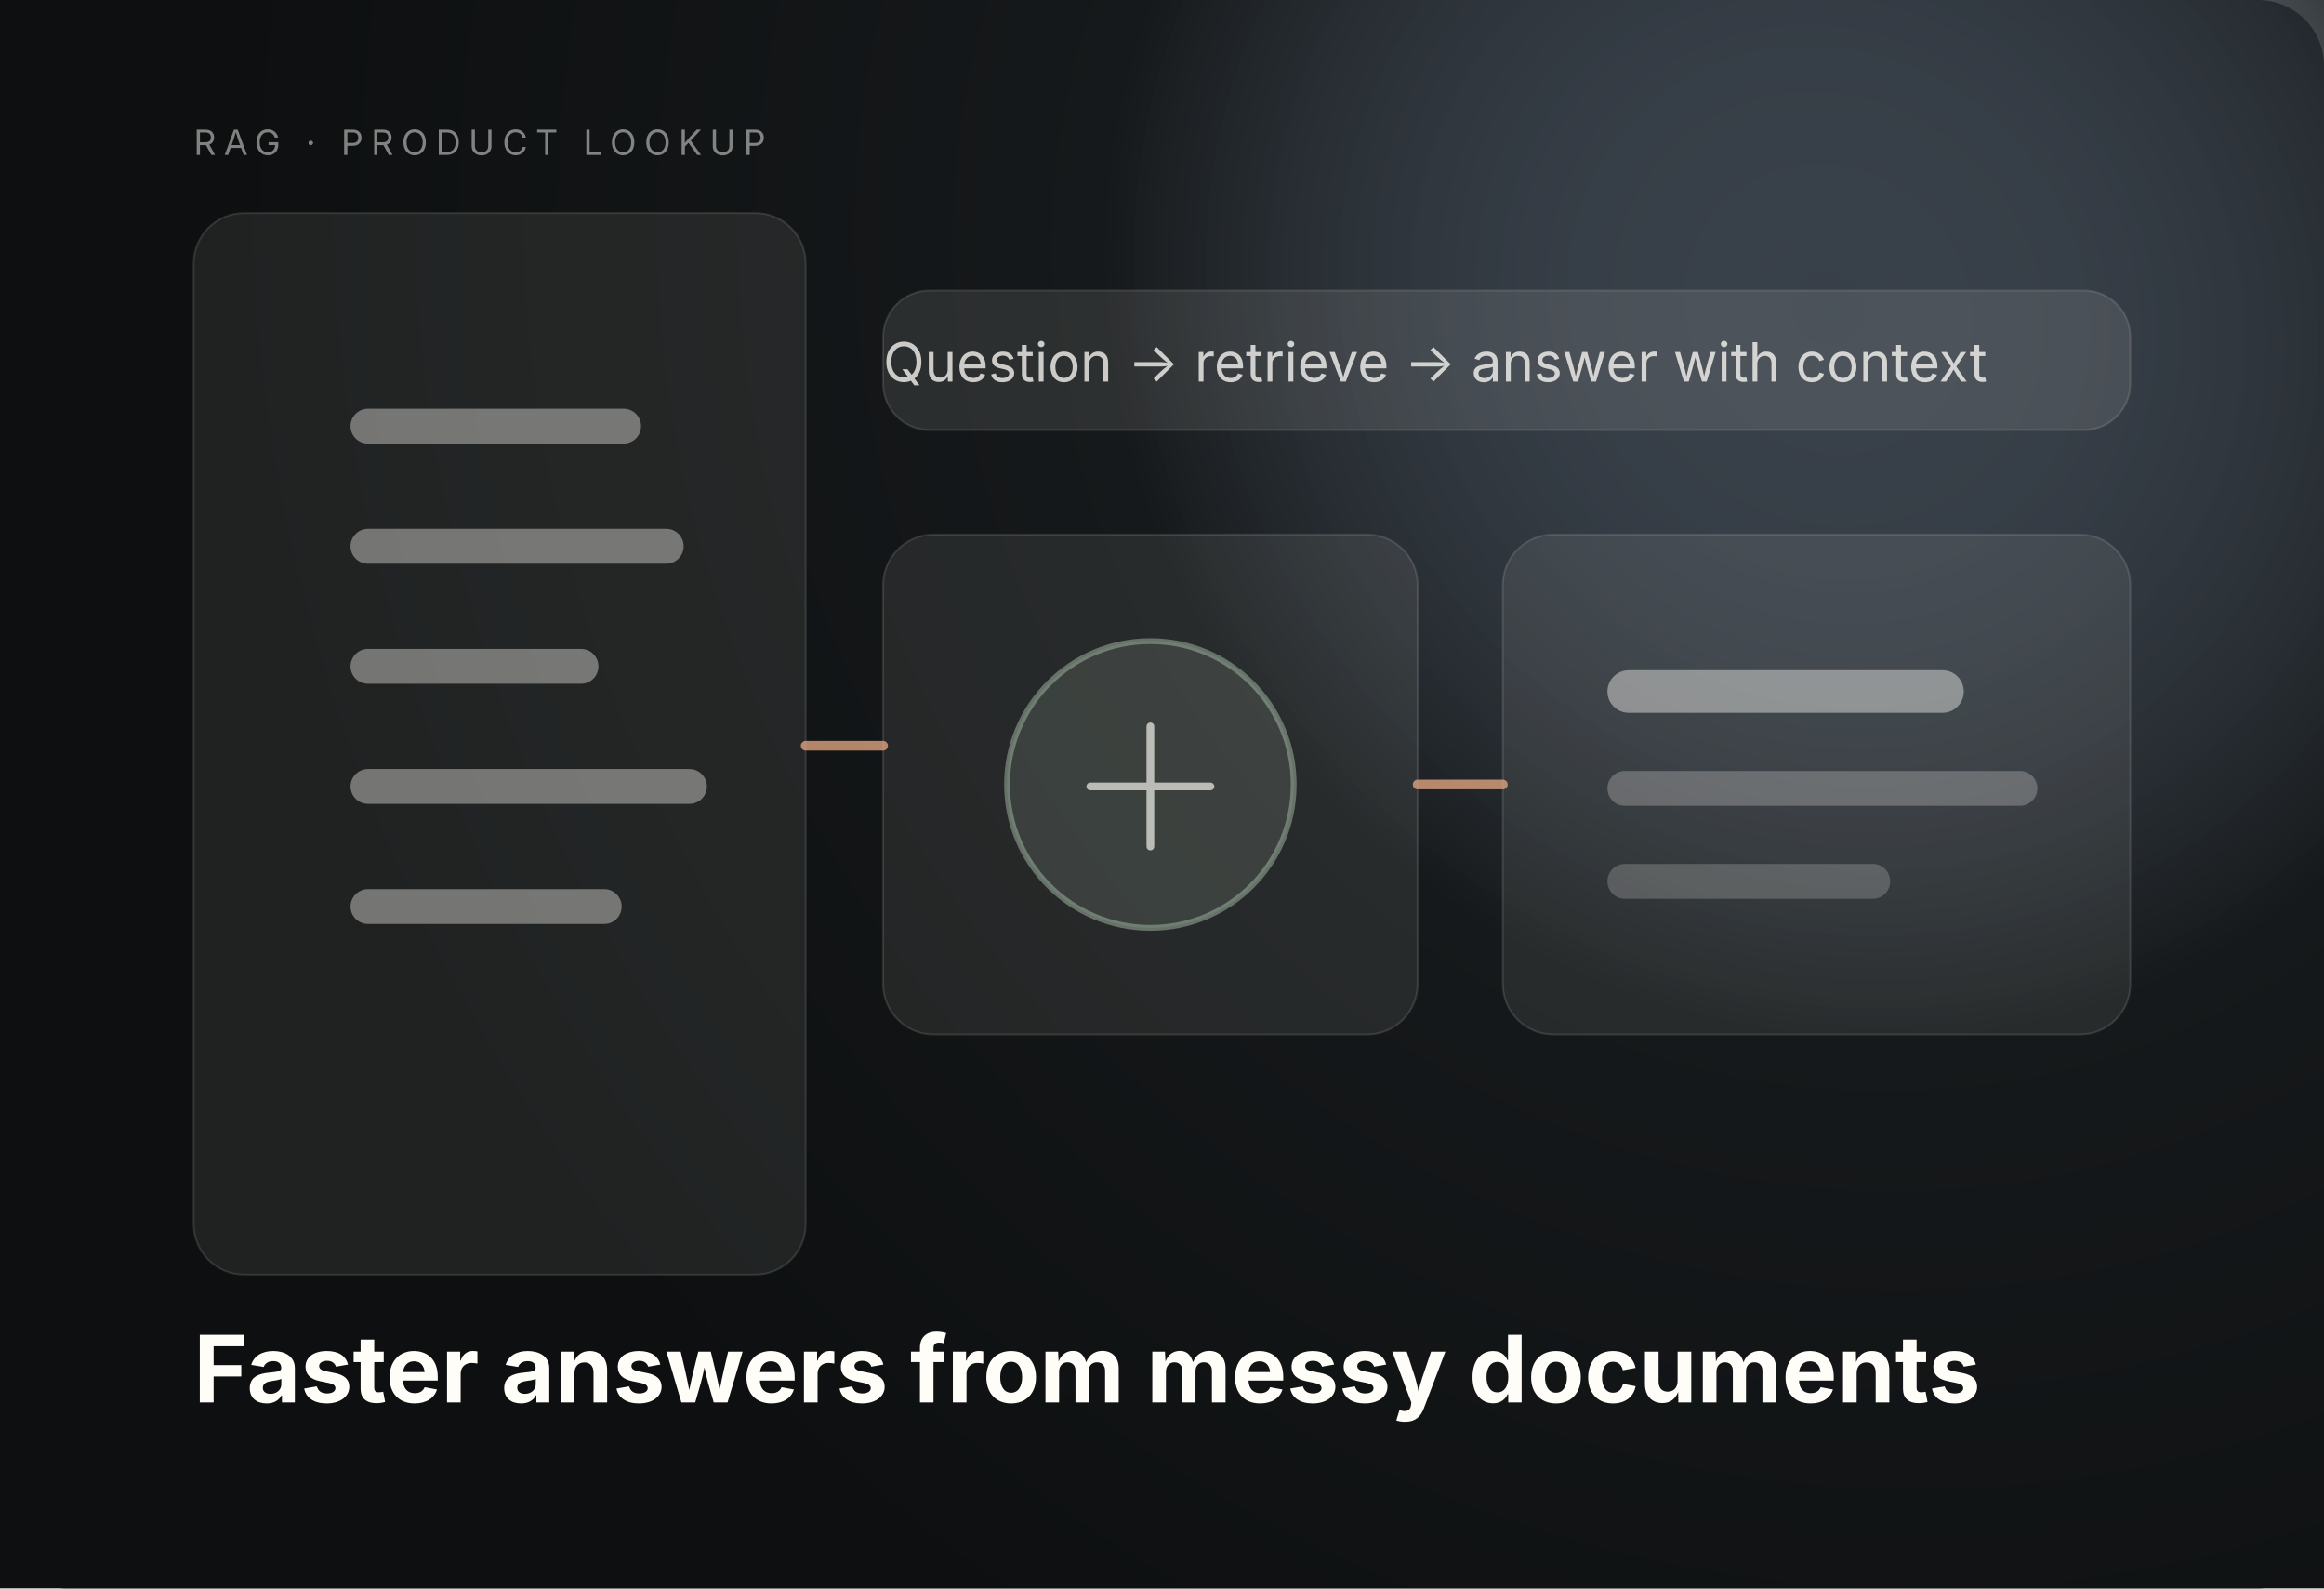
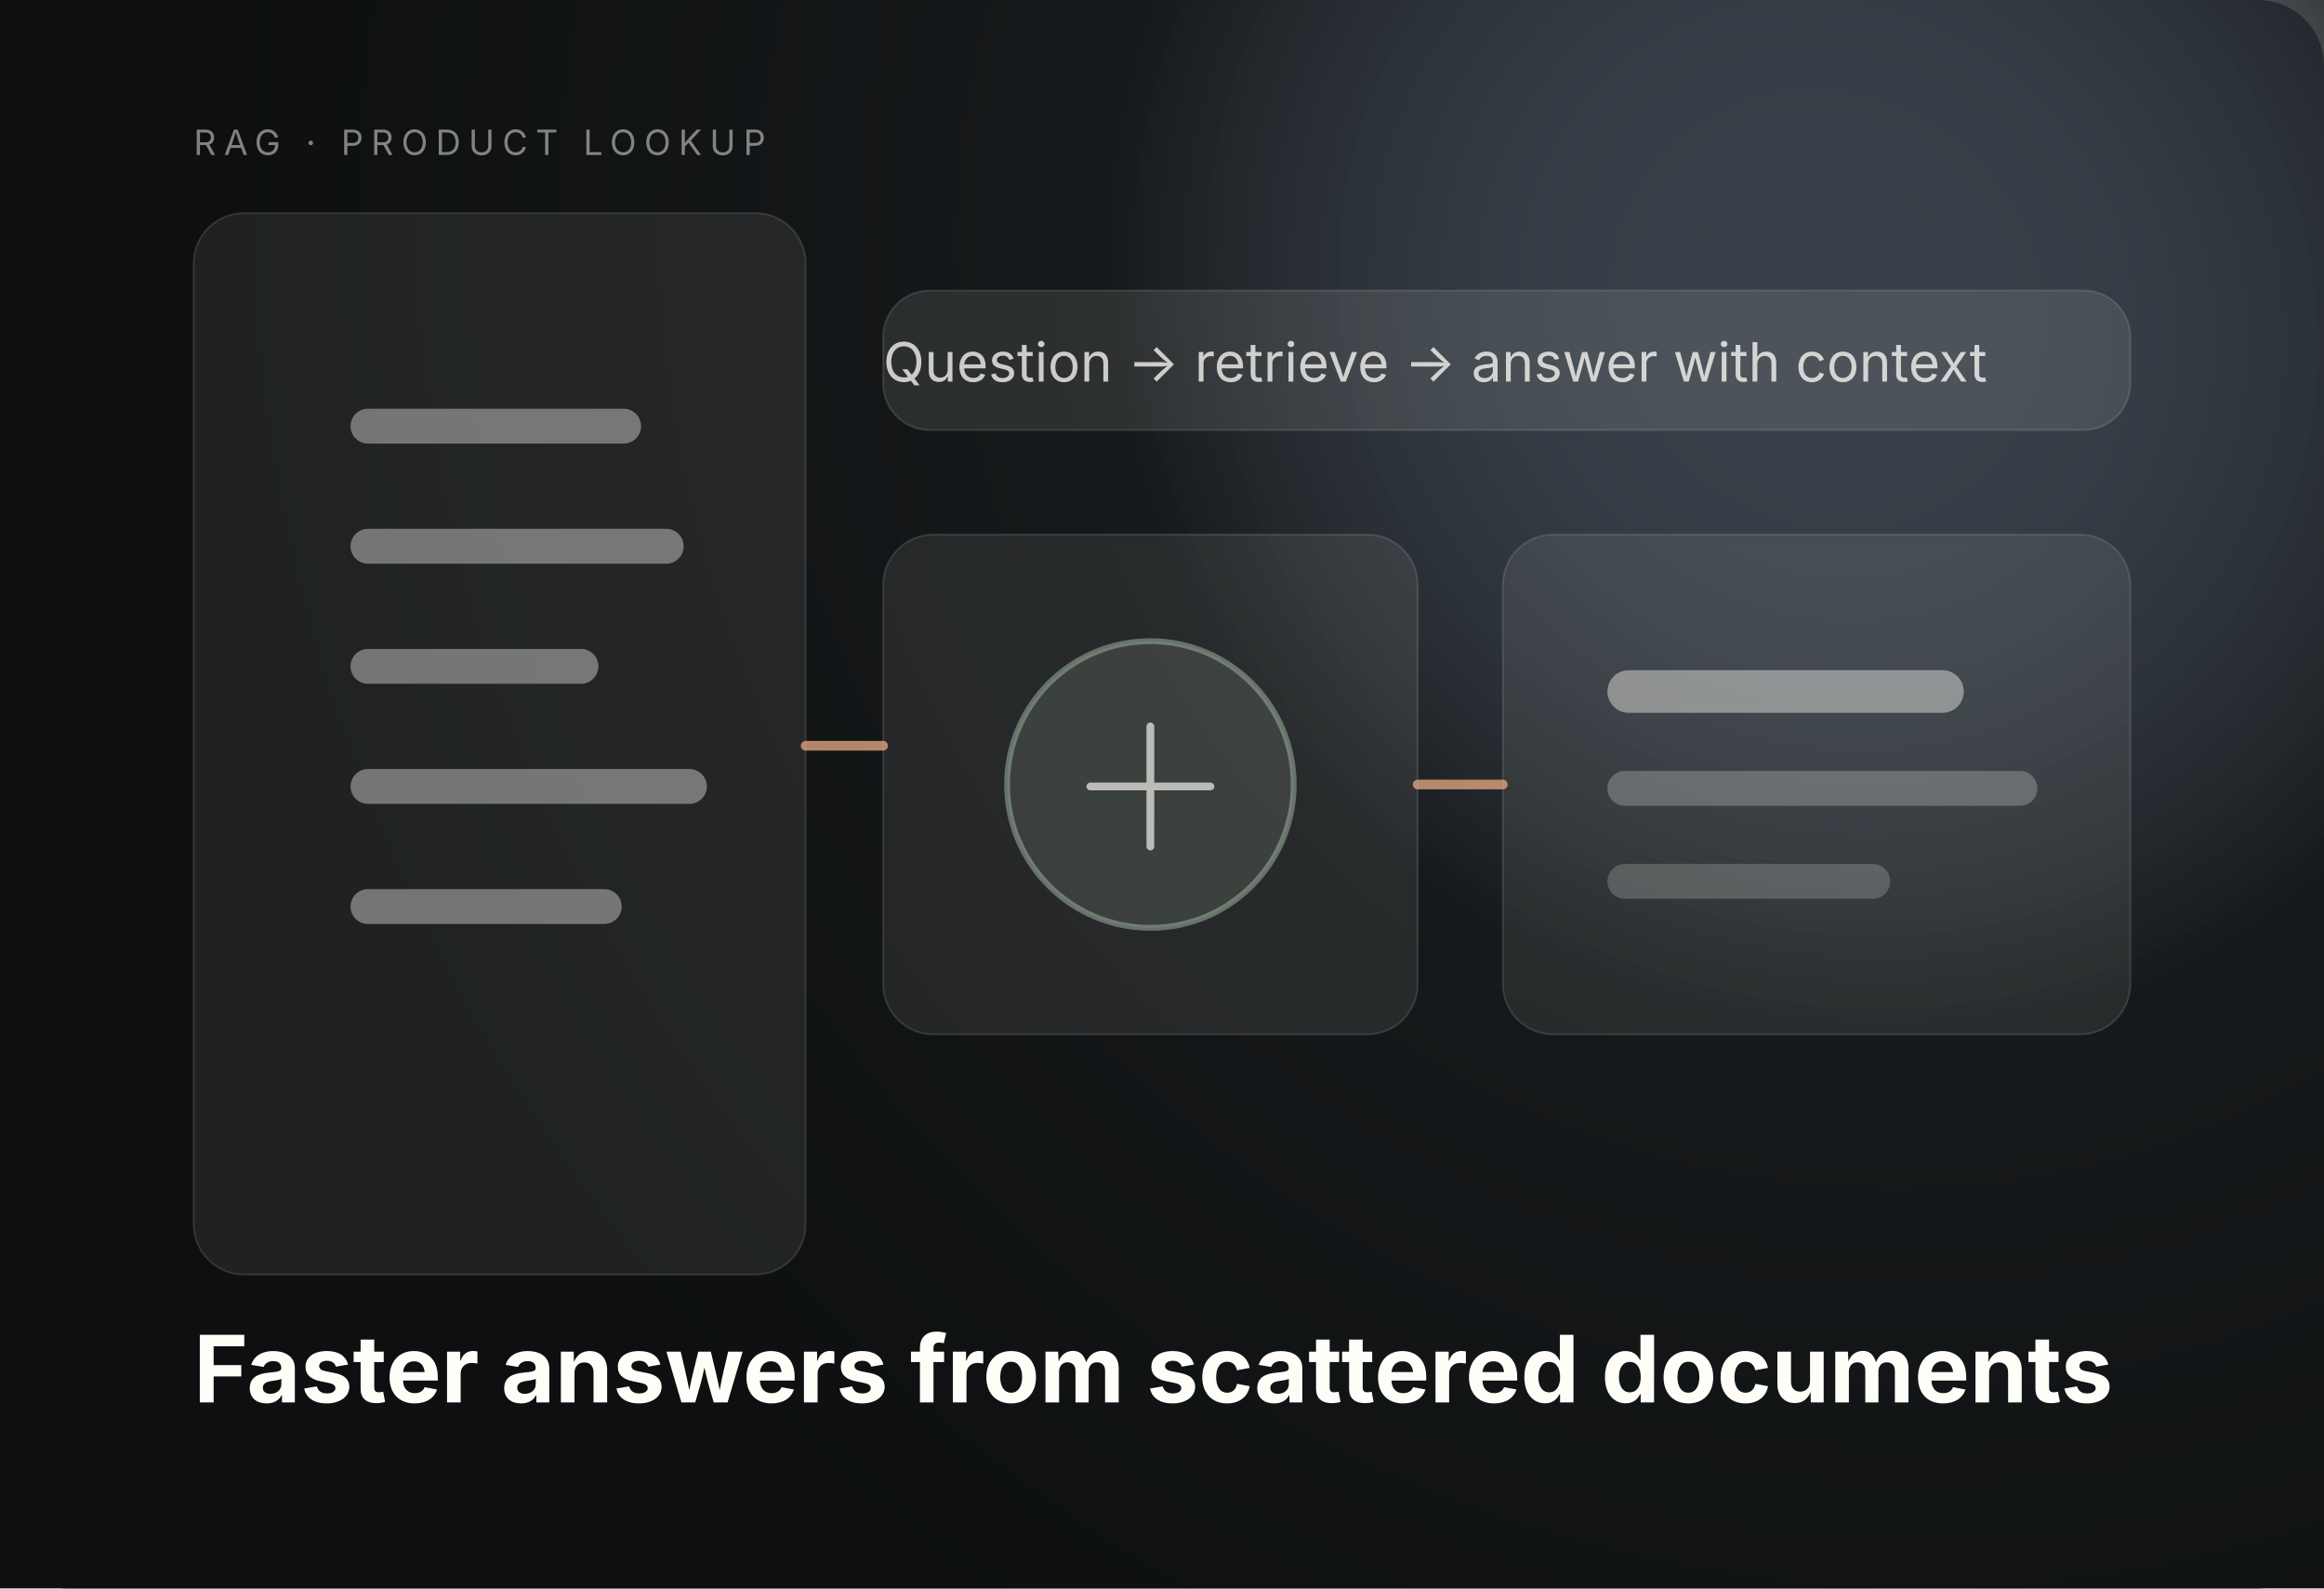
<svg xmlns="http://www.w3.org/2000/svg" width="1200" height="820" viewBox="0 0 1200 820" fill="none">
  <rect width="1200" height="820" rx="34" fill="#111315" />
  <path d="M0 0h1200v820H0z" fill="url(#bg)" />
  <rect x="100" y="110" width="316" height="548" rx="26" fill="#fffdf8" fill-opacity=".08" stroke="#fffdf8" stroke-opacity=".12" />
  <rect x="456" y="150" width="644" height="72" rx="24" fill="#fffdf8" fill-opacity=".1" stroke="#fffdf8" stroke-opacity=".12" />
  <rect x="456" y="276" width="276" height="258" rx="26" fill="#fffdf8" fill-opacity=".08" stroke="#fffdf8" stroke-opacity=".12" />
  <rect x="776" y="276" width="324" height="258" rx="26" fill="#fffdf8" fill-opacity=".08" stroke="#fffdf8" stroke-opacity=".12" />
  <path d="M190 220h132M190 282h154M190 344h110M190 406h166M190 468h122" stroke="#fffdf8" stroke-opacity=".38" stroke-width="18" stroke-linecap="round" />
  <path d="M416 385h40M732 405h44" stroke="#DCA27E" stroke-opacity=".8" stroke-width="5" stroke-linecap="round" />
  <circle cx="594" cy="405" r="74" fill="#9BAF9D" fill-opacity=".18" stroke="#9BAF9D" stroke-opacity=".55" stroke-width="3" />
  <path d="M563 406h62M594 375v62" stroke="#fffdf8" stroke-opacity=".65" stroke-width="4" stroke-linecap="round" />
  <rect x="830" y="346" width="184" height="22" rx="11" fill="#fffdf8" fill-opacity=".42" />
  <rect x="830" y="398" width="222" height="18" rx="9" fill="#fffdf8" fill-opacity=".24" />
  <rect x="830" y="446" width="146" height="18" rx="9" fill="#fffdf8" fill-opacity=".2" />
  <g fill="#fffdf8" font-family="Inter, Arial, sans-serif">
    <text x="100" y="80" font-size="18" letter-spacing="4" opacity=".48">RAG · PRODUCT LOOKUP</text>
-     <text x="100" y="724" font-size="48" font-weight="700">Faster answers from messy documents</text>
+     <text x="100" y="724" font-size="48" font-weight="700">Faster answers from scattered documents</text>
    <text x="456" y="197" font-size="28" opacity=".76">Question → retrieve → answer with context</text>
  </g>
  <defs>
    <radialGradient id="bg" cx="0" cy="0" r="1" gradientUnits="userSpaceOnUse" gradientTransform="translate(944 154) rotate(140) scale(812 874)">
      <stop stop-color="#687789" stop-opacity=".44" />
      <stop offset=".45" stop-color="#16191B" />
      <stop offset="1" stop-color="#0D0F10" />
    </radialGradient>
  </defs>
</svg>
